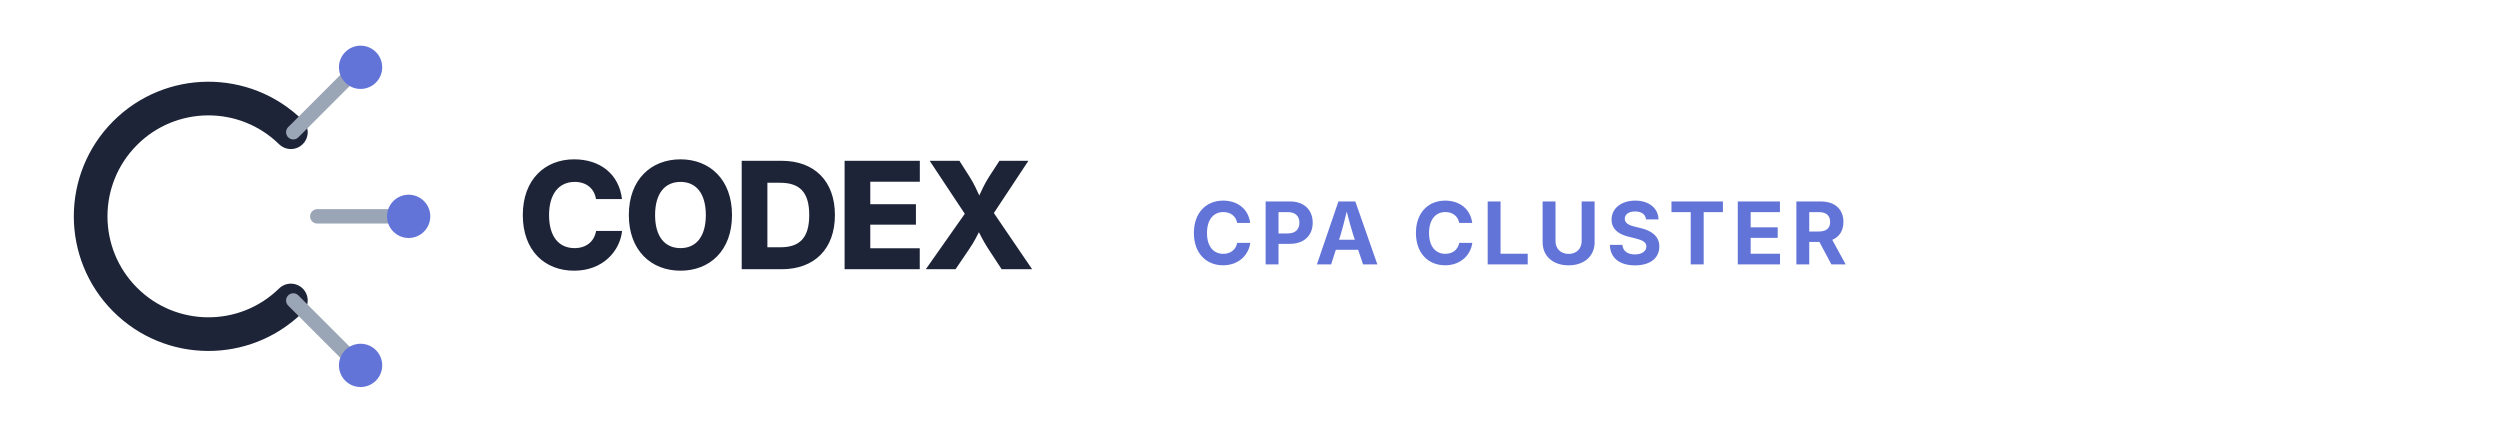
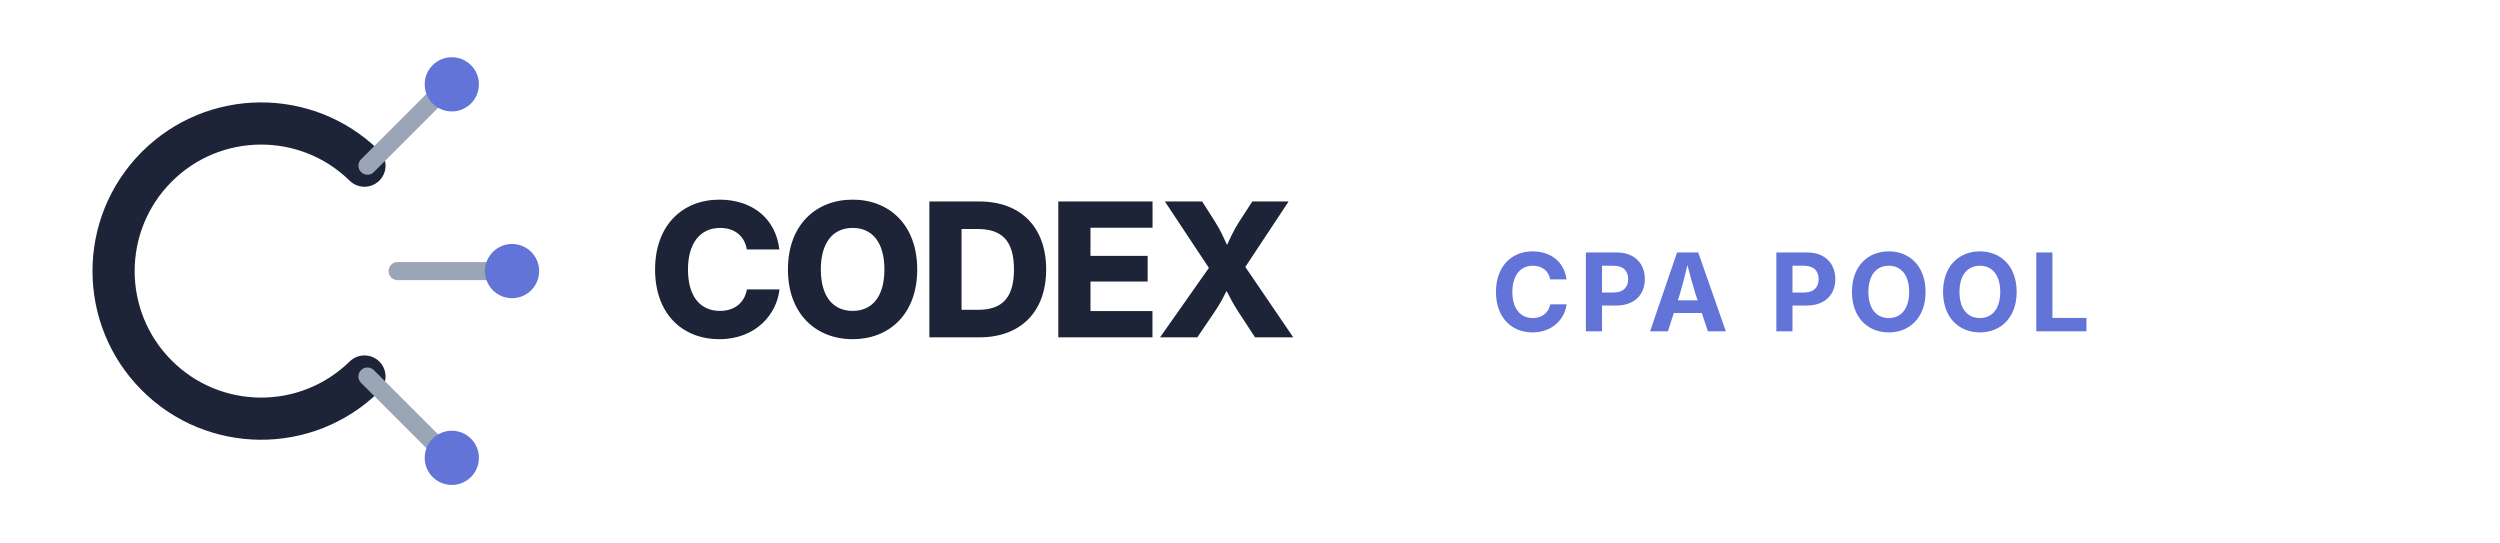
- <svg xmlns="http://www.w3.org/2000/svg" viewBox="0 0 1040 180" role="img" aria-labelledby="title desc">
+ <svg xmlns="http://www.w3.org/2000/svg" viewBox="0 0 830 180" role="img" aria-labelledby="title desc">
  <g transform="translate(20 18)" fill="none" stroke-linecap="round" stroke-linejoin="round">
    <path d="M101 37a49 49 0 1 0 0 70" stroke="#1D2437" stroke-width="14" />
    <path d="M102 37l23-23M112 72h32M102 107l23 23" stroke="#9AA5B5" stroke-width="6" />
    <circle cx="130" cy="10" r="9" fill="#6374D8" stroke="none" />
    <circle cx="150" cy="72" r="9" fill="#6374D8" stroke="none" />
    <circle cx="130" cy="134" r="9" fill="#6374D8" stroke="none" />
  </g>
  <g font-family="Inter, SF Pro Display, Segoe UI, Arial, sans-serif">
    <text x="215" y="112" fill="#1D2437" font-size="62" font-weight="800" letter-spacing="-2">CODEX</text>
-     <text x="495" y="110" fill="#6374D8" font-size="36" font-weight="720" letter-spacing="2.5">CPA CLUSTER</text>
+     <text x="495" y="110" fill="#6374D8" font-size="36" font-weight="720" letter-spacing="2.5">CPA POOL</text>
  </g>
</svg>
